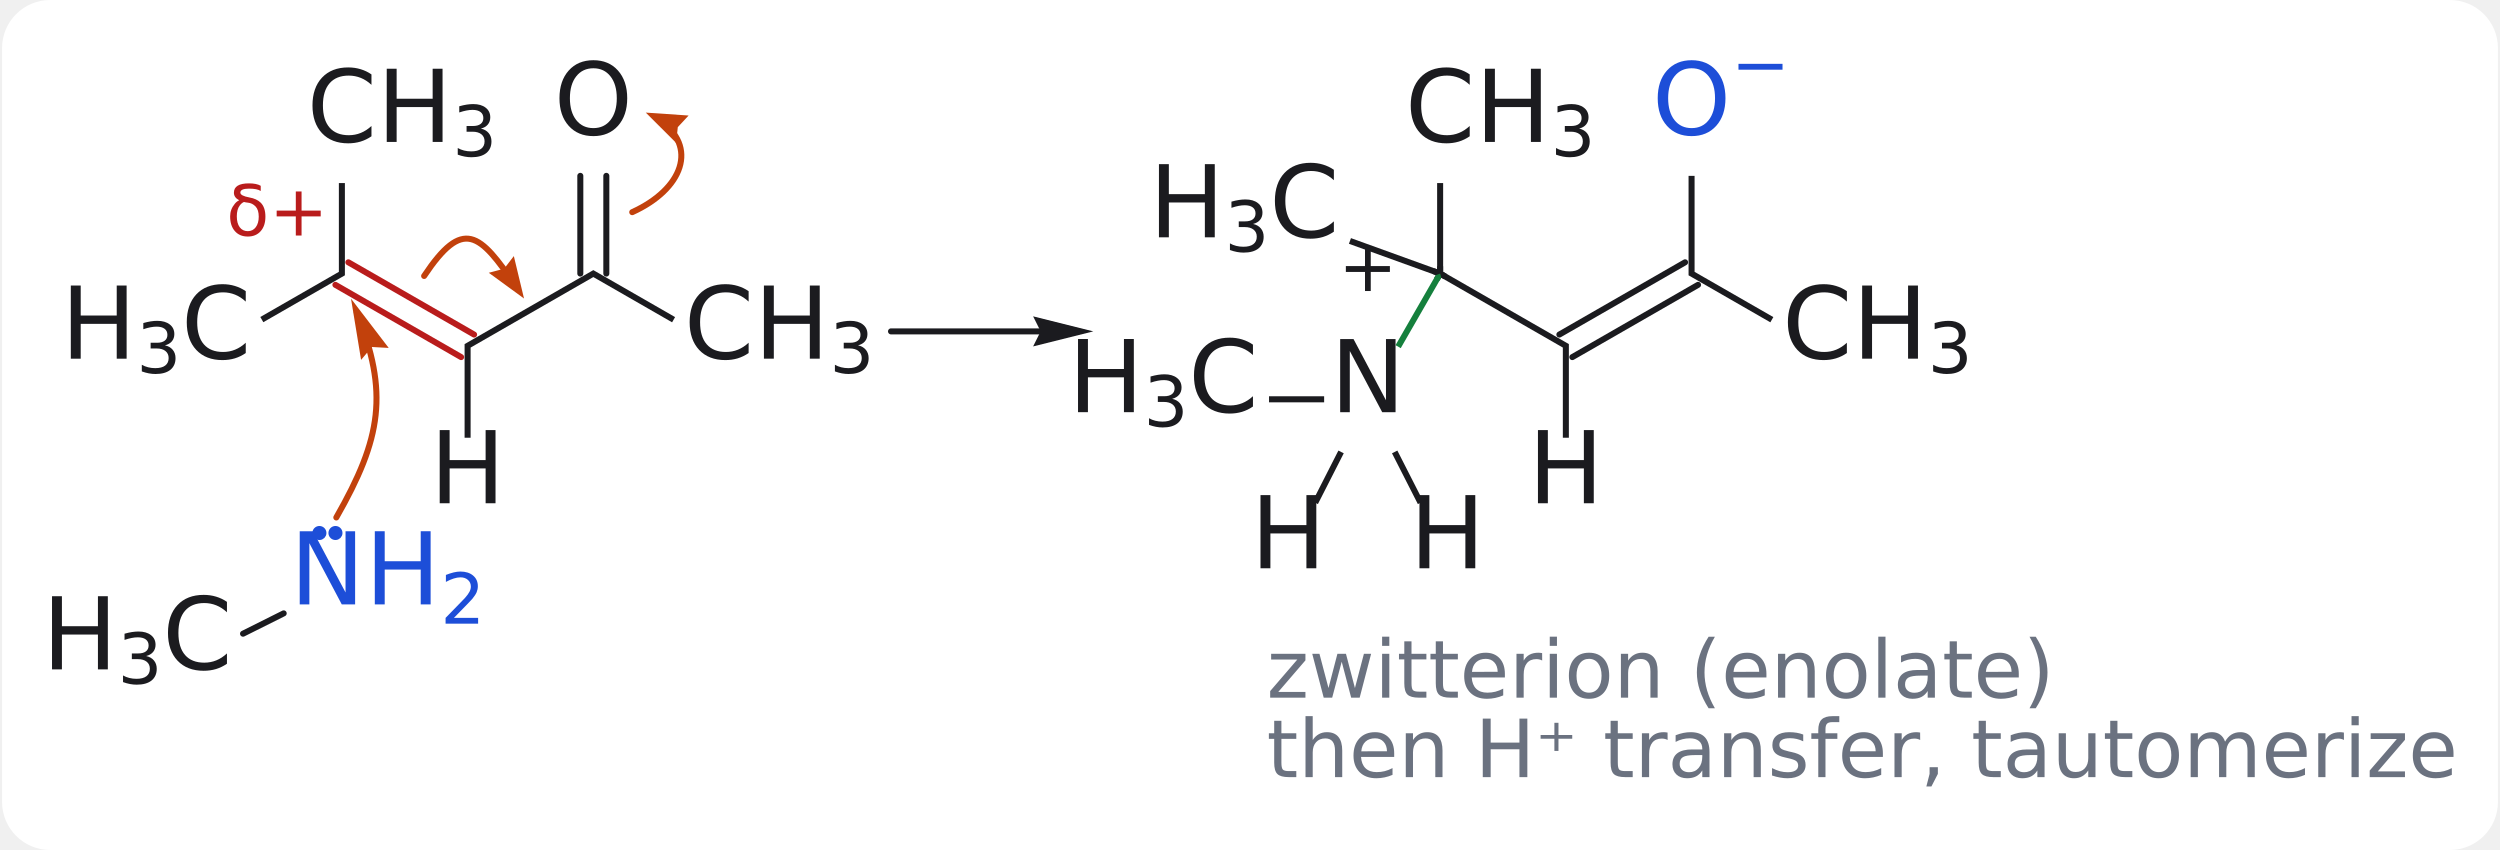
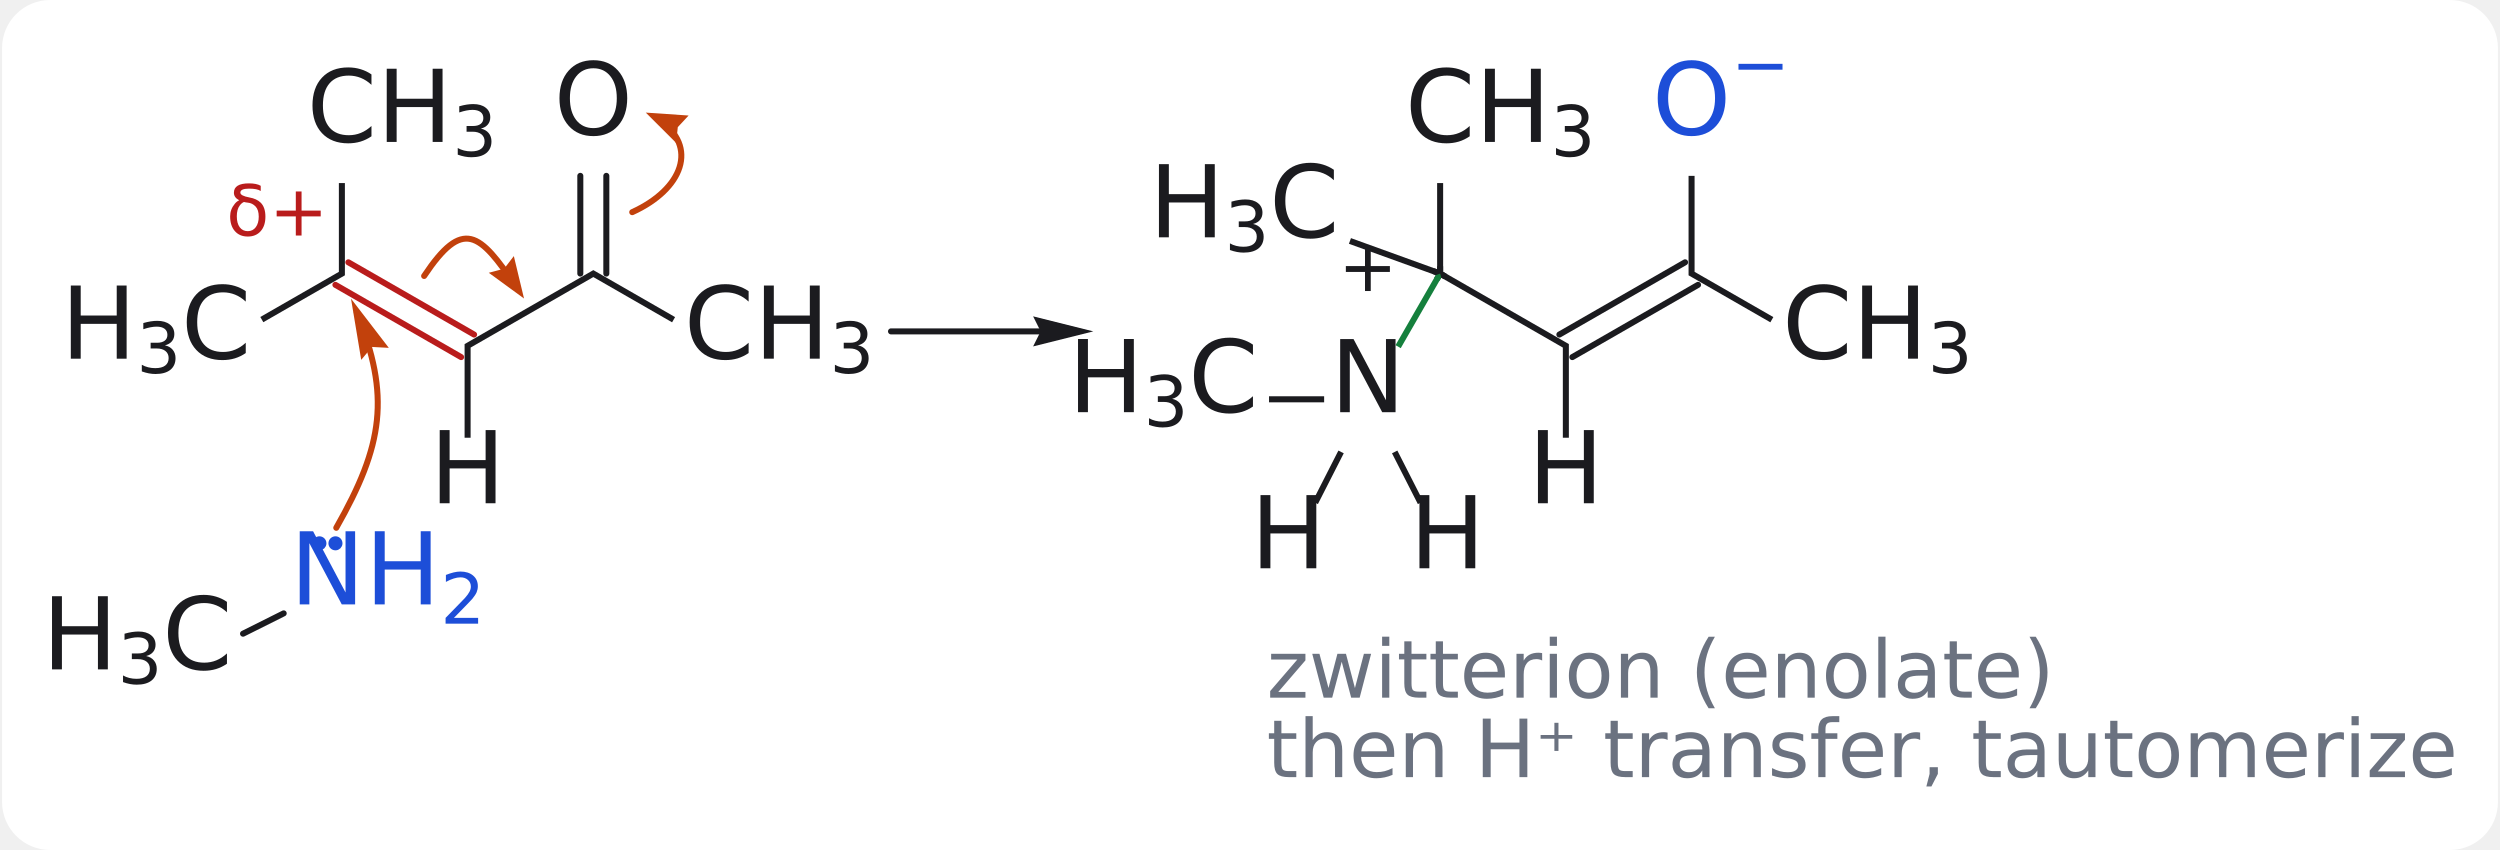
<svg xmlns="http://www.w3.org/2000/svg" viewBox="-98.771 -79.514 725.421 247.048" width="450" height="153">
  <style>.c-ink.fill{fill:#1b1b1f}.c-ink.stroke{stroke:#1b1b1f}.c-arrow.fill{fill:#c2410c}.c-arrow.stroke{stroke:#c2410c}.c-nu.fill{fill:#1d4ed8}.c-nu.stroke{stroke:#1d4ed8}.c-el.fill{fill:#b91c1c}.c-el.stroke{stroke:#b91c1c}.c-good.fill{fill:#15803d}.c-good.stroke{stroke:#15803d}.c-muted.fill{fill:#6b7280}.c-muted.stroke{stroke:#6b7280}.card{fill:#ffffff}@media (prefers-color-scheme: dark){.c-ink.fill{fill:#e6e6ea}.c-ink.stroke{stroke:#e6e6ea}.c-arrow.fill{fill:#ff9f5a}.c-arrow.stroke{stroke:#ff9f5a}.c-nu.fill{fill:#8ab4ff}.c-nu.stroke{stroke:#8ab4ff}.c-el.fill{fill:#ff8a8a}.c-el.stroke{stroke:#ff8a8a}.c-good.fill{fill:#6ee7a0}.c-good.stroke{stroke:#6ee7a0}.c-muted.fill{fill:#9ca3af}.c-muted.stroke{stroke:#9ca3af}.card{fill:#1e1e1e}}</style>
  <rect class="card" x="-98.771" y="-79.514" width="725.421" height="247.048" rx="14" />
  <path class="c-el stroke" d="M1.884 -3.277 L38.424 17.723 " fill="none" stroke-width="1.75" stroke-linecap="round" stroke-linejoin="round" />
  <path class="c-el stroke" d="M-1.884 3.277 L34.656 24.277 " fill="none" stroke-width="1.75" stroke-linecap="round" stroke-linejoin="round" />
  <line class="c-ink stroke" x1="69.3" y1="0" x2="69.3" y2="-28.403" stroke-width="1.75" stroke-linecap="round" />
  <line class="c-ink stroke" x1="76.86" y1="0" x2="76.86" y2="-28.403" stroke-width="1.75" stroke-linecap="round" />
  <line class="c-ink stroke" x1="-16.913" y1="98.757" x2="-28.731" y2="104.666" stroke-width="1.75" stroke-linecap="round" />
  <line class="c-ink stroke" x1="353.856" y1="17.723" x2="390.396" y2="-3.277" stroke-width="1.75" stroke-linecap="round" />
  <line class="c-ink stroke" x1="357.624" y1="24.277" x2="394.163" y2="3.277" stroke-width="1.75" stroke-linecap="round" />
  <path class="c-ink fill stroke" d="M319.523 1.195 L320.281 1.631 L321.153 0.113 L320.075 -0.506 L319.2 0 Z M320.075 -0.506 L320.075 -2.122 L318.325 -2.122 L318.325 -1.247 L319.2 0 Z M318.325 -1.247 L317.502 -1.545 L316.907 0.101 L317.922 0.468 L319.2 0 Z M317.922 0.468 L317.486 1.227 L319.003 2.099 L319.523 1.195 L319.2 0 Z " stroke-width="0" stroke-linecap="round" stroke-linejoin="round" />
  <path class="c-ink fill stroke" d="M37.415 21.506 L73.08 1.009 L73.08 -1.009 L35.665 20.494 Z M73.08 1.009 L95.972 14.166 L96.844 12.648 L73.08 -1.009 Z M0.875 0.506 L0.875 -26.303 L-0.875 -26.303 L-0.875 -0.506 Z M-0.875 -0.506 L-23.707 12.616 L-22.835 14.133 L0.875 0.506 Z M35.665 20.494 L35.665 47.702 L37.415 47.702 L37.415 21.506 Z M289.63 51.441 L282.111 66.205 L283.67 66.999 L291.189 52.235 Z M305.211 52.235 L312.73 66.999 L314.289 66.205 L306.77 51.441 Z M319.523 1.195 L354.865 21.506 L356.615 20.494 L320.075 -0.506 L319.2 0 Z M393.155 -0.506 L393.155 -28.403 L391.405 -28.403 L391.405 0.506 Z M391.405 0.506 L415.172 14.166 L416.044 12.649 L393.155 -0.506 Z M320.075 -0.506 L320.075 -26.303 L318.325 -26.303 L318.325 -1.247 L319.2 0 Z M318.325 -1.247 L293.286 -10.304 L292.691 -8.658 L317.922 0.468 L319.2 0 Z M354.865 21.506 L354.865 47.702 L356.615 47.702 L356.615 20.494 Z M285.487 35.665 L269.469 35.665 L269.469 37.415 L285.487 37.415 Z " stroke-width="0" stroke-linecap="round" stroke-linejoin="round" />
  <path class="c-good fill stroke" d="M317.922 0.468 L306.233 20.806 L307.751 21.678 L319.523 1.195 L319.2 0 Z " stroke-width="0" stroke-linecap="round" stroke-linejoin="round" />
  <text class="c-ink fill" xml:space="preserve" x="61.601" y="-60.556" font-family="DejaVu Sans, Noto Sans CJK KR, Noto Sans CJK JP, sans-serif" font-size="29.167" font-weight="normal" font-style="normal" text-decoration="none" dominant-baseline="text-before-edge">O</text>
  <text class="c-ink fill" xml:space="preserve" x="99.437" y="4.544" font-family="DejaVu Sans, Noto Sans CJK KR, Noto Sans CJK JP, sans-serif" font-size="29.167" font-weight="normal" font-style="normal" text-decoration="none" dominant-baseline="text-before-edge">CH</text>
  <text class="c-ink fill" xml:space="preserve" x="141.735" y="14.752" font-family="DejaVu Sans, Noto Sans CJK KR, Noto Sans CJK JP, sans-serif" font-size="20.417" font-weight="normal" font-style="normal" text-decoration="none" dominant-baseline="text-before-edge">3</text>
  <text class="c-ink fill" xml:space="preserve" x="-10.183" y="-58.456" font-family="DejaVu Sans, Noto Sans CJK KR, Noto Sans CJK JP, sans-serif" font-size="29.167" font-weight="normal" font-style="normal" text-decoration="none" dominant-baseline="text-before-edge">CH</text>
  <text class="c-ink fill" xml:space="preserve" x="32.115" y="-48.248" font-family="DejaVu Sans, Noto Sans CJK KR, Noto Sans CJK JP, sans-serif" font-size="20.417" font-weight="normal" font-style="normal" text-decoration="none" dominant-baseline="text-before-edge">3</text>
  <text class="c-ink fill" xml:space="preserve" x="-81.644" y="4.544" font-family="DejaVu Sans, Noto Sans CJK KR, Noto Sans CJK JP, sans-serif" font-size="29.167" font-weight="normal" font-style="normal" text-decoration="none" dominant-baseline="text-before-edge">H</text>
  <text class="c-ink fill" xml:space="preserve" x="-59.712" y="14.752" font-family="DejaVu Sans, Noto Sans CJK KR, Noto Sans CJK JP, sans-serif" font-size="20.417" font-weight="normal" font-style="normal" text-decoration="none" dominant-baseline="text-before-edge">3</text>
  <text class="c-ink fill" xml:space="preserve" x="-46.723" y="4.544" font-family="DejaVu Sans, Noto Sans CJK KR, Noto Sans CJK JP, sans-serif" font-size="29.167" font-weight="normal" font-style="normal" text-decoration="none" dominant-baseline="text-before-edge">C</text>
  <text class="c-ink fill" xml:space="preserve" x="25.574" y="46.558" font-family="DejaVu Sans, Noto Sans CJK KR, Noto Sans CJK JP, sans-serif" font-size="29.167" font-weight="normal" font-style="normal" text-decoration="none" dominant-baseline="text-before-edge">H</text>
  <text class="c-nu fill" xml:space="preserve" x="-15.109" y="75.958" font-family="DejaVu Sans, Noto Sans CJK KR, Noto Sans CJK JP, sans-serif" font-size="29.167" font-weight="normal" font-style="normal" text-decoration="none" dominant-baseline="text-before-edge">N</text>
  <text class="c-nu fill" xml:space="preserve" x="6.709" y="75.958" font-family="DejaVu Sans, Noto Sans CJK KR, Noto Sans CJK JP, sans-serif" font-size="29.167" font-weight="normal" font-style="normal" text-decoration="none" dominant-baseline="text-before-edge">H</text>
  <text class="c-nu fill" xml:space="preserve" x="28.641" y="87.625" font-family="DejaVu Sans, Noto Sans CJK KR, Noto Sans CJK JP, sans-serif" font-size="20.417" font-weight="normal" font-style="normal" text-decoration="none" dominant-baseline="text-before-edge">2</text>
-   <path class="c-nu fill stroke" d="M-5.367 75.4 C-5.367 76.044 -5.889 76.567 -6.533 76.567 C-7.178 76.567 -7.7 76.044 -7.7 75.4 C-7.7 74.756 -7.178 74.233 -6.533 74.233 C-5.889 74.233 -5.367 74.756 -5.367 75.4 Z " stroke-width="1.75" stroke-linecap="round" stroke-linejoin="round" />
-   <path class="c-nu fill stroke" d="M-0.7 75.4 C-0.7 76.044 -1.222 76.567 -1.867 76.567 C-2.511 76.567 -3.033 76.044 -3.033 75.4 C-3.033 74.756 -2.511 74.233 -1.867 74.233 C-1.222 74.233 -0.7 74.756 -0.7 75.4 Z " stroke-width="1.75" stroke-linecap="round" stroke-linejoin="round" />
+   <path class="c-nu fill stroke" d="M-5.367 78.4 C-5.367 79.044 -5.889 79.567 -6.533 79.567 C-7.178 79.567 -7.7 79.044 -7.7 78.4 C-7.7 77.756 -7.178 77.233 -6.533 77.233 C-5.889 77.233 -5.367 77.756 -5.367 78.4 Z " stroke-width="1.75" stroke-linecap="round" stroke-linejoin="round" />
+   <path class="c-nu fill stroke" d="M-0.7 78.4 C-0.7 79.044 -1.222 79.567 -1.867 79.567 C-2.511 79.567 -3.033 79.044 -3.033 78.4 C-3.033 77.756 -2.511 77.233 -1.867 77.233 C-1.222 77.233 -0.7 77.756 -0.7 78.4 Z " stroke-width="1.75" stroke-linecap="round" stroke-linejoin="round" />
  <text class="c-ink fill" xml:space="preserve" x="-87.104" y="94.844" font-family="DejaVu Sans, Noto Sans CJK KR, Noto Sans CJK JP, sans-serif" font-size="29.167" font-weight="normal" font-style="normal" text-decoration="none" dominant-baseline="text-before-edge">H</text>
  <text class="c-ink fill" xml:space="preserve" x="-65.172" y="105.052" font-family="DejaVu Sans, Noto Sans CJK KR, Noto Sans CJK JP, sans-serif" font-size="20.417" font-weight="normal" font-style="normal" text-decoration="none" dominant-baseline="text-before-edge">3</text>
  <text class="c-ink fill" xml:space="preserve" x="-52.183" y="94.844" font-family="DejaVu Sans, Noto Sans CJK KR, Noto Sans CJK JP, sans-serif" font-size="29.167" font-weight="normal" font-style="normal" text-decoration="none" dominant-baseline="text-before-edge">C</text>
  <text class="c-nu fill" xml:space="preserve" x="380.801" y="-60.556" font-family="DejaVu Sans, Noto Sans CJK KR, Noto Sans CJK JP, sans-serif" font-size="29.167" font-weight="normal" font-style="normal" text-decoration="none" dominant-baseline="text-before-edge">O</text>
  <text class="c-nu fill" xml:space="preserve" x="403.759" y="-67.848" font-family="DejaVu Sans, Noto Sans CJK KR, Noto Sans CJK JP, sans-serif" font-size="20.417" font-weight="normal" font-style="normal" text-decoration="none" dominant-baseline="text-before-edge">−</text>
  <text class="c-ink fill" xml:space="preserve" x="418.637" y="4.544" font-family="DejaVu Sans, Noto Sans CJK KR, Noto Sans CJK JP, sans-serif" font-size="29.167" font-weight="normal" font-style="normal" text-decoration="none" dominant-baseline="text-before-edge">CH</text>
  <text class="c-ink fill" xml:space="preserve" x="460.935" y="14.752" font-family="DejaVu Sans, Noto Sans CJK KR, Noto Sans CJK JP, sans-serif" font-size="20.417" font-weight="normal" font-style="normal" text-decoration="none" dominant-baseline="text-before-edge">3</text>
  <text class="c-ink fill" xml:space="preserve" x="309.017" y="-58.456" font-family="DejaVu Sans, Noto Sans CJK KR, Noto Sans CJK JP, sans-serif" font-size="29.167" font-weight="normal" font-style="normal" text-decoration="none" dominant-baseline="text-before-edge">CH</text>
  <text class="c-ink fill" xml:space="preserve" x="351.315" y="-48.248" font-family="DejaVu Sans, Noto Sans CJK KR, Noto Sans CJK JP, sans-serif" font-size="20.417" font-weight="normal" font-style="normal" text-decoration="none" dominant-baseline="text-before-edge">3</text>
  <text class="c-ink fill" xml:space="preserve" x="234.616" y="-30.736" font-family="DejaVu Sans, Noto Sans CJK KR, Noto Sans CJK JP, sans-serif" font-size="29.167" font-weight="normal" font-style="normal" text-decoration="none" dominant-baseline="text-before-edge">H</text>
  <text class="c-ink fill" xml:space="preserve" x="256.548" y="-20.528" font-family="DejaVu Sans, Noto Sans CJK KR, Noto Sans CJK JP, sans-serif" font-size="20.417" font-weight="normal" font-style="normal" text-decoration="none" dominant-baseline="text-before-edge">3</text>
  <text class="c-ink fill" xml:space="preserve" x="269.537" y="-30.736" font-family="DejaVu Sans, Noto Sans CJK KR, Noto Sans CJK JP, sans-serif" font-size="29.167" font-weight="normal" font-style="normal" text-decoration="none" dominant-baseline="text-before-edge">C</text>
  <text class="c-ink fill" xml:space="preserve" x="344.774" y="46.558" font-family="DejaVu Sans, Noto Sans CJK KR, Noto Sans CJK JP, sans-serif" font-size="29.167" font-weight="normal" font-style="normal" text-decoration="none" dominant-baseline="text-before-edge">H</text>
  <text class="c-ink fill" xml:space="preserve" x="287.291" y="20.098" font-family="DejaVu Sans, Noto Sans CJK KR, Noto Sans CJK JP, sans-serif" font-size="29.167" font-weight="normal" font-style="normal" text-decoration="none" dominant-baseline="text-before-edge">N</text>
  <text class="c-ink fill" xml:space="preserve" x="289.646" y="-9.069" font-family="DejaVu Sans, Noto Sans CJK KR, Noto Sans CJK JP, sans-serif" font-size="20.417" font-weight="normal" font-style="normal" text-decoration="none" dominant-baseline="text-before-edge">+</text>
  <text class="c-ink fill" xml:space="preserve" x="211.096" y="20.084" font-family="DejaVu Sans, Noto Sans CJK KR, Noto Sans CJK JP, sans-serif" font-size="29.167" font-weight="normal" font-style="normal" text-decoration="none" dominant-baseline="text-before-edge">H</text>
  <text class="c-ink fill" xml:space="preserve" x="233.028" y="30.292" font-family="DejaVu Sans, Noto Sans CJK KR, Noto Sans CJK JP, sans-serif" font-size="20.417" font-weight="normal" font-style="normal" text-decoration="none" dominant-baseline="text-before-edge">3</text>
  <text class="c-ink fill" xml:space="preserve" x="246.017" y="20.084" font-family="DejaVu Sans, Noto Sans CJK KR, Noto Sans CJK JP, sans-serif" font-size="29.167" font-weight="normal" font-style="normal" text-decoration="none" dominant-baseline="text-before-edge">C</text>
  <text class="c-ink fill" xml:space="preserve" x="264.134" y="65.458" font-family="DejaVu Sans, Noto Sans CJK KR, Noto Sans CJK JP, sans-serif" font-size="29.167" font-weight="normal" font-style="normal" text-decoration="none" dominant-baseline="text-before-edge">H</text>
  <text class="c-ink fill" xml:space="preserve" x="310.334" y="65.458" font-family="DejaVu Sans, Noto Sans CJK KR, Noto Sans CJK JP, sans-serif" font-size="29.167" font-weight="normal" font-style="normal" text-decoration="none" dominant-baseline="text-before-edge">H</text>
  <path class="c-ink stroke" d="M159.6 16.8 L214.025 16.8 " fill="none" stroke-width="1.75" stroke-linecap="round" stroke-linejoin="round" />
  <path class="c-ink fill stroke" d="M218.4 16.8 L200.9 12.425 L203.088 16.8 L200.9 21.175 Z " stroke-width="0" stroke-linecap="round" stroke-linejoin="round" />
-   <path class="c-arrow stroke" d="M-1.62 70.886 C11.601 47.758 13.624 34.573 4.333 11.322 " fill="none" stroke-width="1.75" stroke-linecap="round" stroke-linejoin="round" />
-   <path class="c-arrow fill stroke" d="M2.651 7.283 L5.578 25.082 L8.726 21.338 L13.61 21.61 Z " stroke-width="0" stroke-linecap="round" stroke-linejoin="round" />
+   <path class="c-arrow stroke" d="M-1.631 73.884 C12.093 49.756 14.131 35.617 4.343 11.318 " fill="none" stroke-width="1.75" stroke-linecap="round" stroke-linejoin="round" />
+   <path class="c-arrow fill stroke" d="M2.651 7.283 L5.616 25.076 L8.756 21.325 L13.641 21.587 Z " stroke-width="0" stroke-linecap="round" stroke-linejoin="round" />
  <path class="c-arrow stroke" d="M23.906 0.694 C35.239 -16.306 40.075 -11.813 50.505 3.613 " fill="none" stroke-width="1.75" stroke-linecap="round" stroke-linejoin="round" />
  <path class="c-arrow fill stroke" d="M52.941 7.249 L49.977 -5.085 L47.162 -1.42 L42.697 -0.231 Z " stroke-width="0" stroke-linecap="round" stroke-linejoin="round" />
  <path class="c-arrow stroke" d="M84.39 -17.85 C99.128 -24.549 103.703 -36.97 92.156 -44.682 " fill="none" stroke-width="1.75" stroke-linecap="round" stroke-linejoin="round" />
  <path class="c-arrow fill stroke" d="M88.327 -46.788 L97.151 -37.972 L97.632 -42.559 L100.772 -45.937 Z " stroke-width="0" stroke-linecap="round" stroke-linejoin="round" />
  <text class="c-el fill" xml:space="preserve" x="-33.6" y="-25.2" font-family="DejaVu Sans, Noto Sans CJK KR, Noto Sans CJK JP, sans-serif" font-size="20.417" font-weight="normal" font-style="normal" text-decoration="none" dominant-baseline="text-before-edge">δ+</text>
  <text class="c-muted fill" xml:space="preserve" x="268.8" y="107.1" font-family="DejaVu Sans, Noto Sans CJK KR, Noto Sans CJK JP, sans-serif" font-size="23.333" font-weight="normal" font-style="normal" text-decoration="none" dominant-baseline="text-before-edge">zwitterion (enolate)</text>
  <text class="c-muted fill" xml:space="preserve" x="268.8" y="130.2" font-family="DejaVu Sans, Noto Sans CJK KR, Noto Sans CJK JP, sans-serif" font-size="23.333" font-weight="normal" font-style="normal" text-decoration="none" dominant-baseline="text-before-edge">then H⁺ transfer, tautomerize</text>
</svg>
